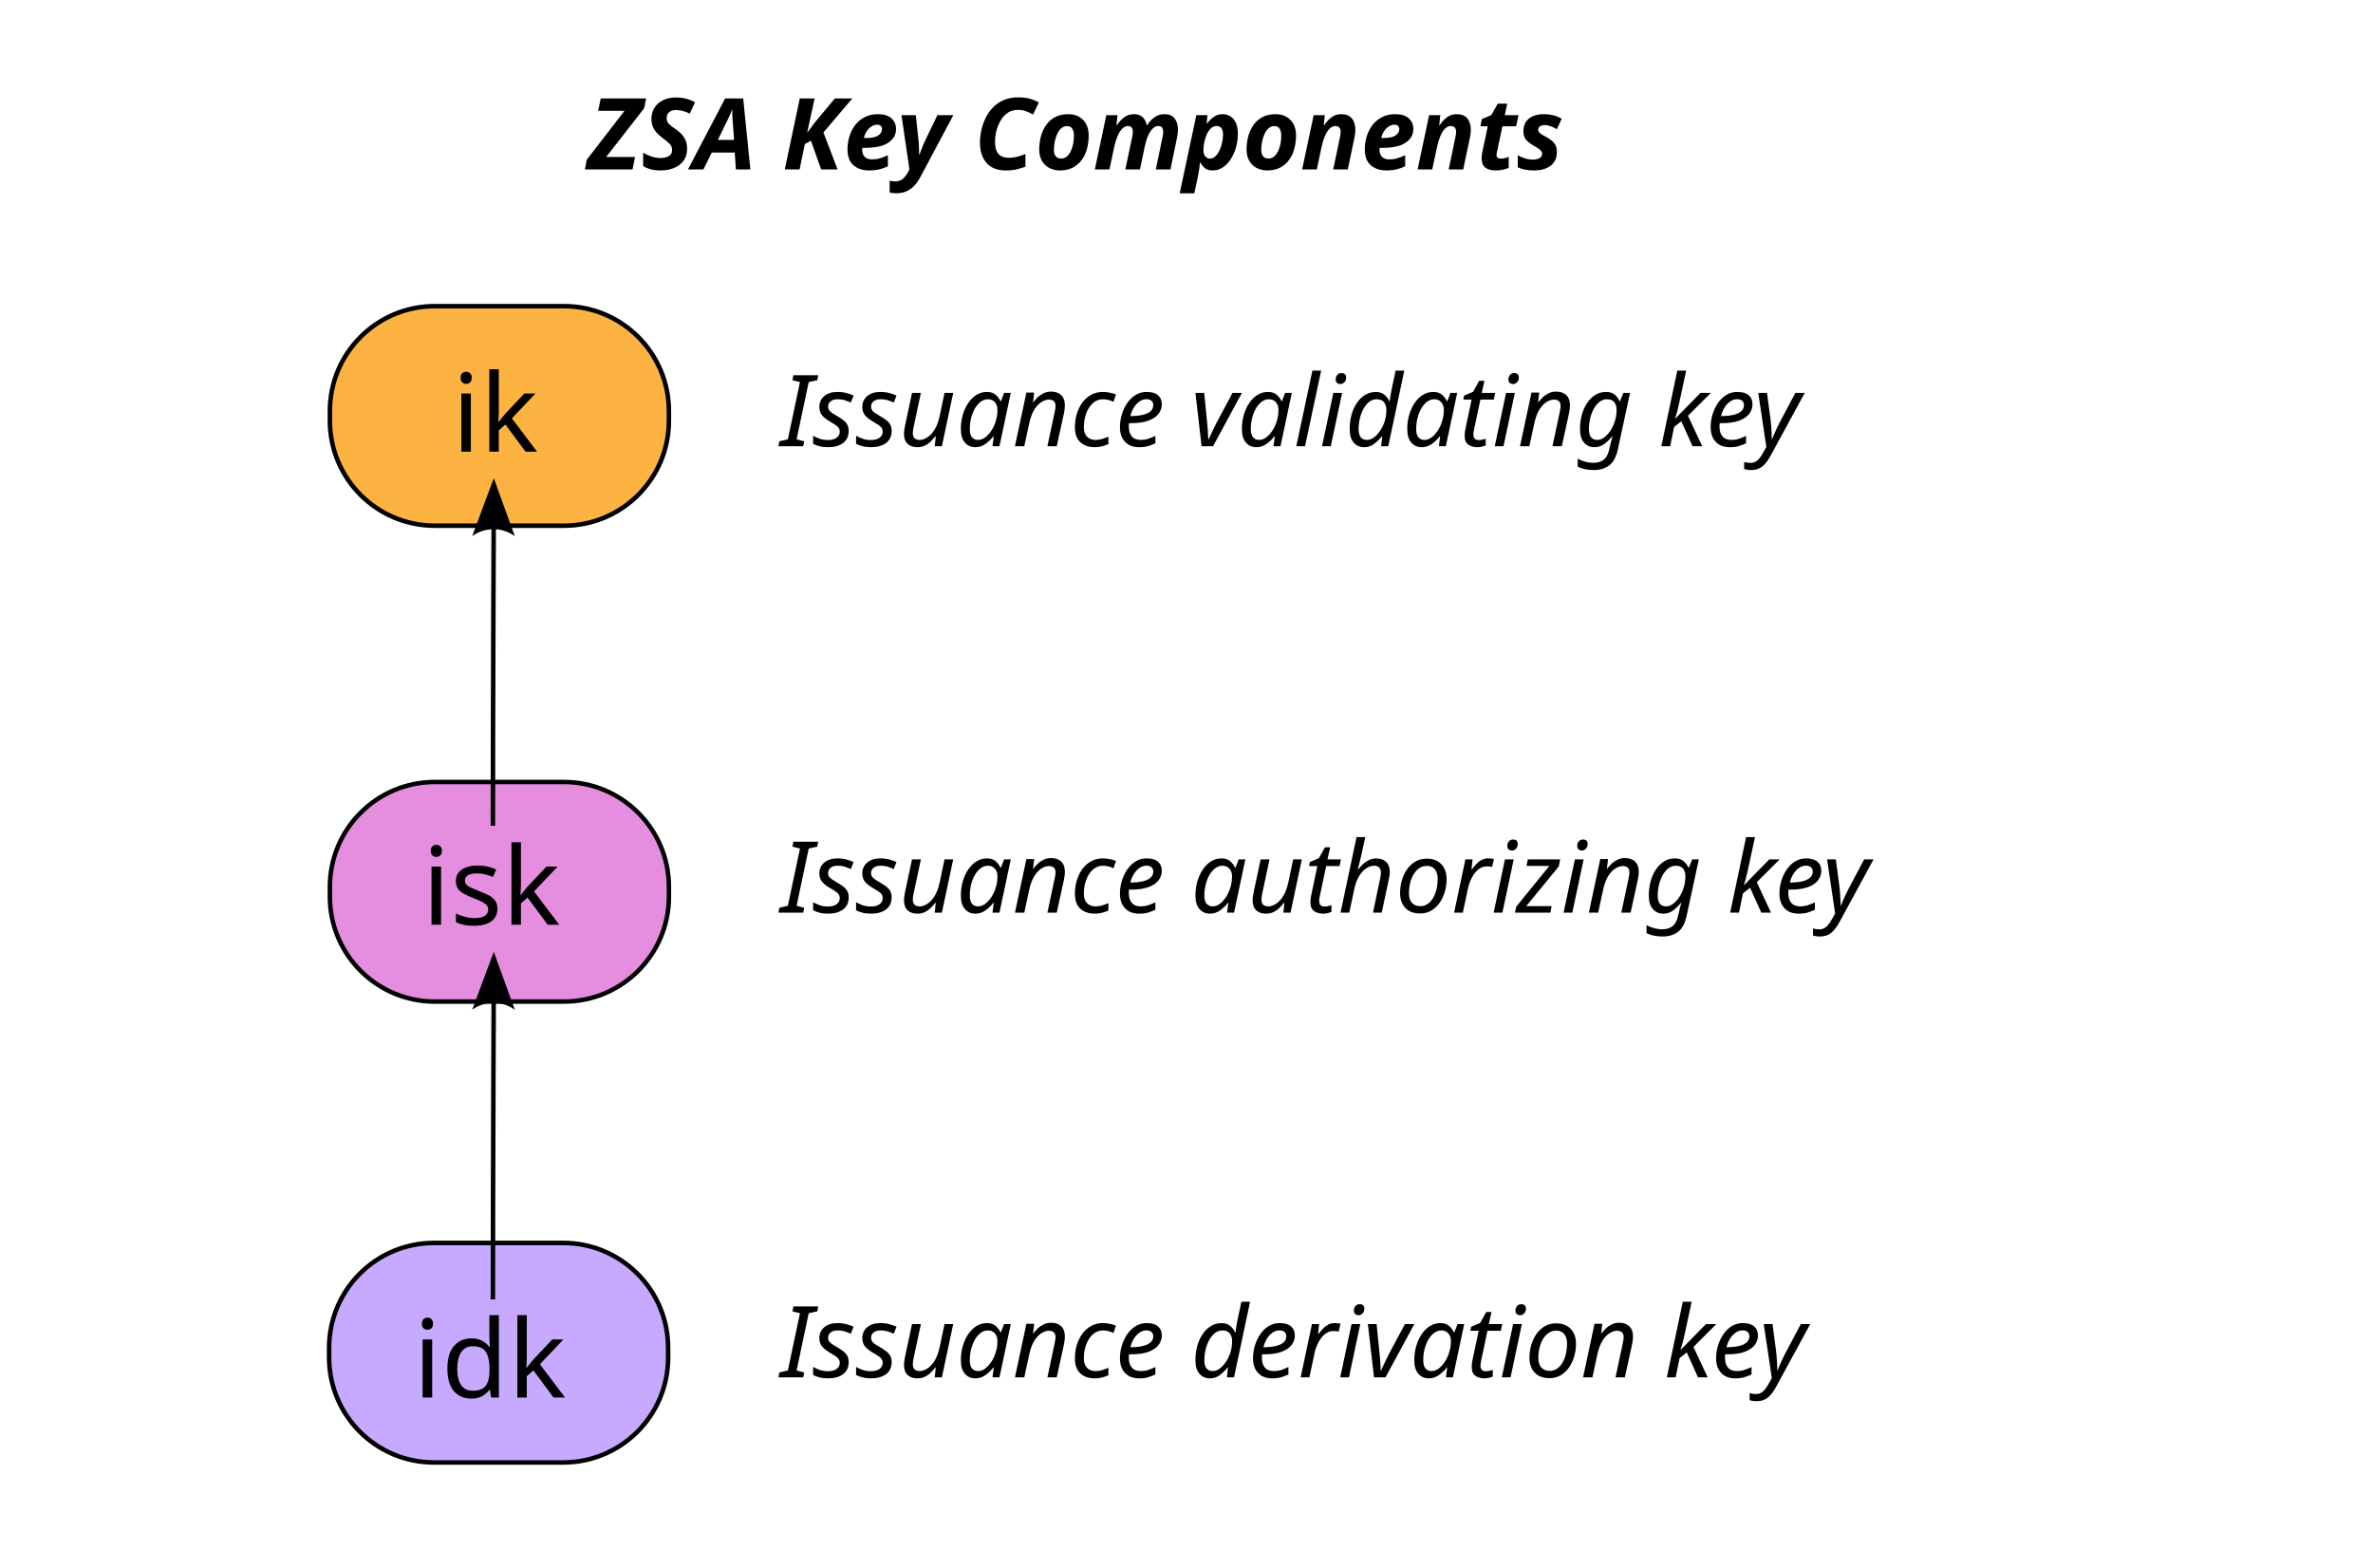
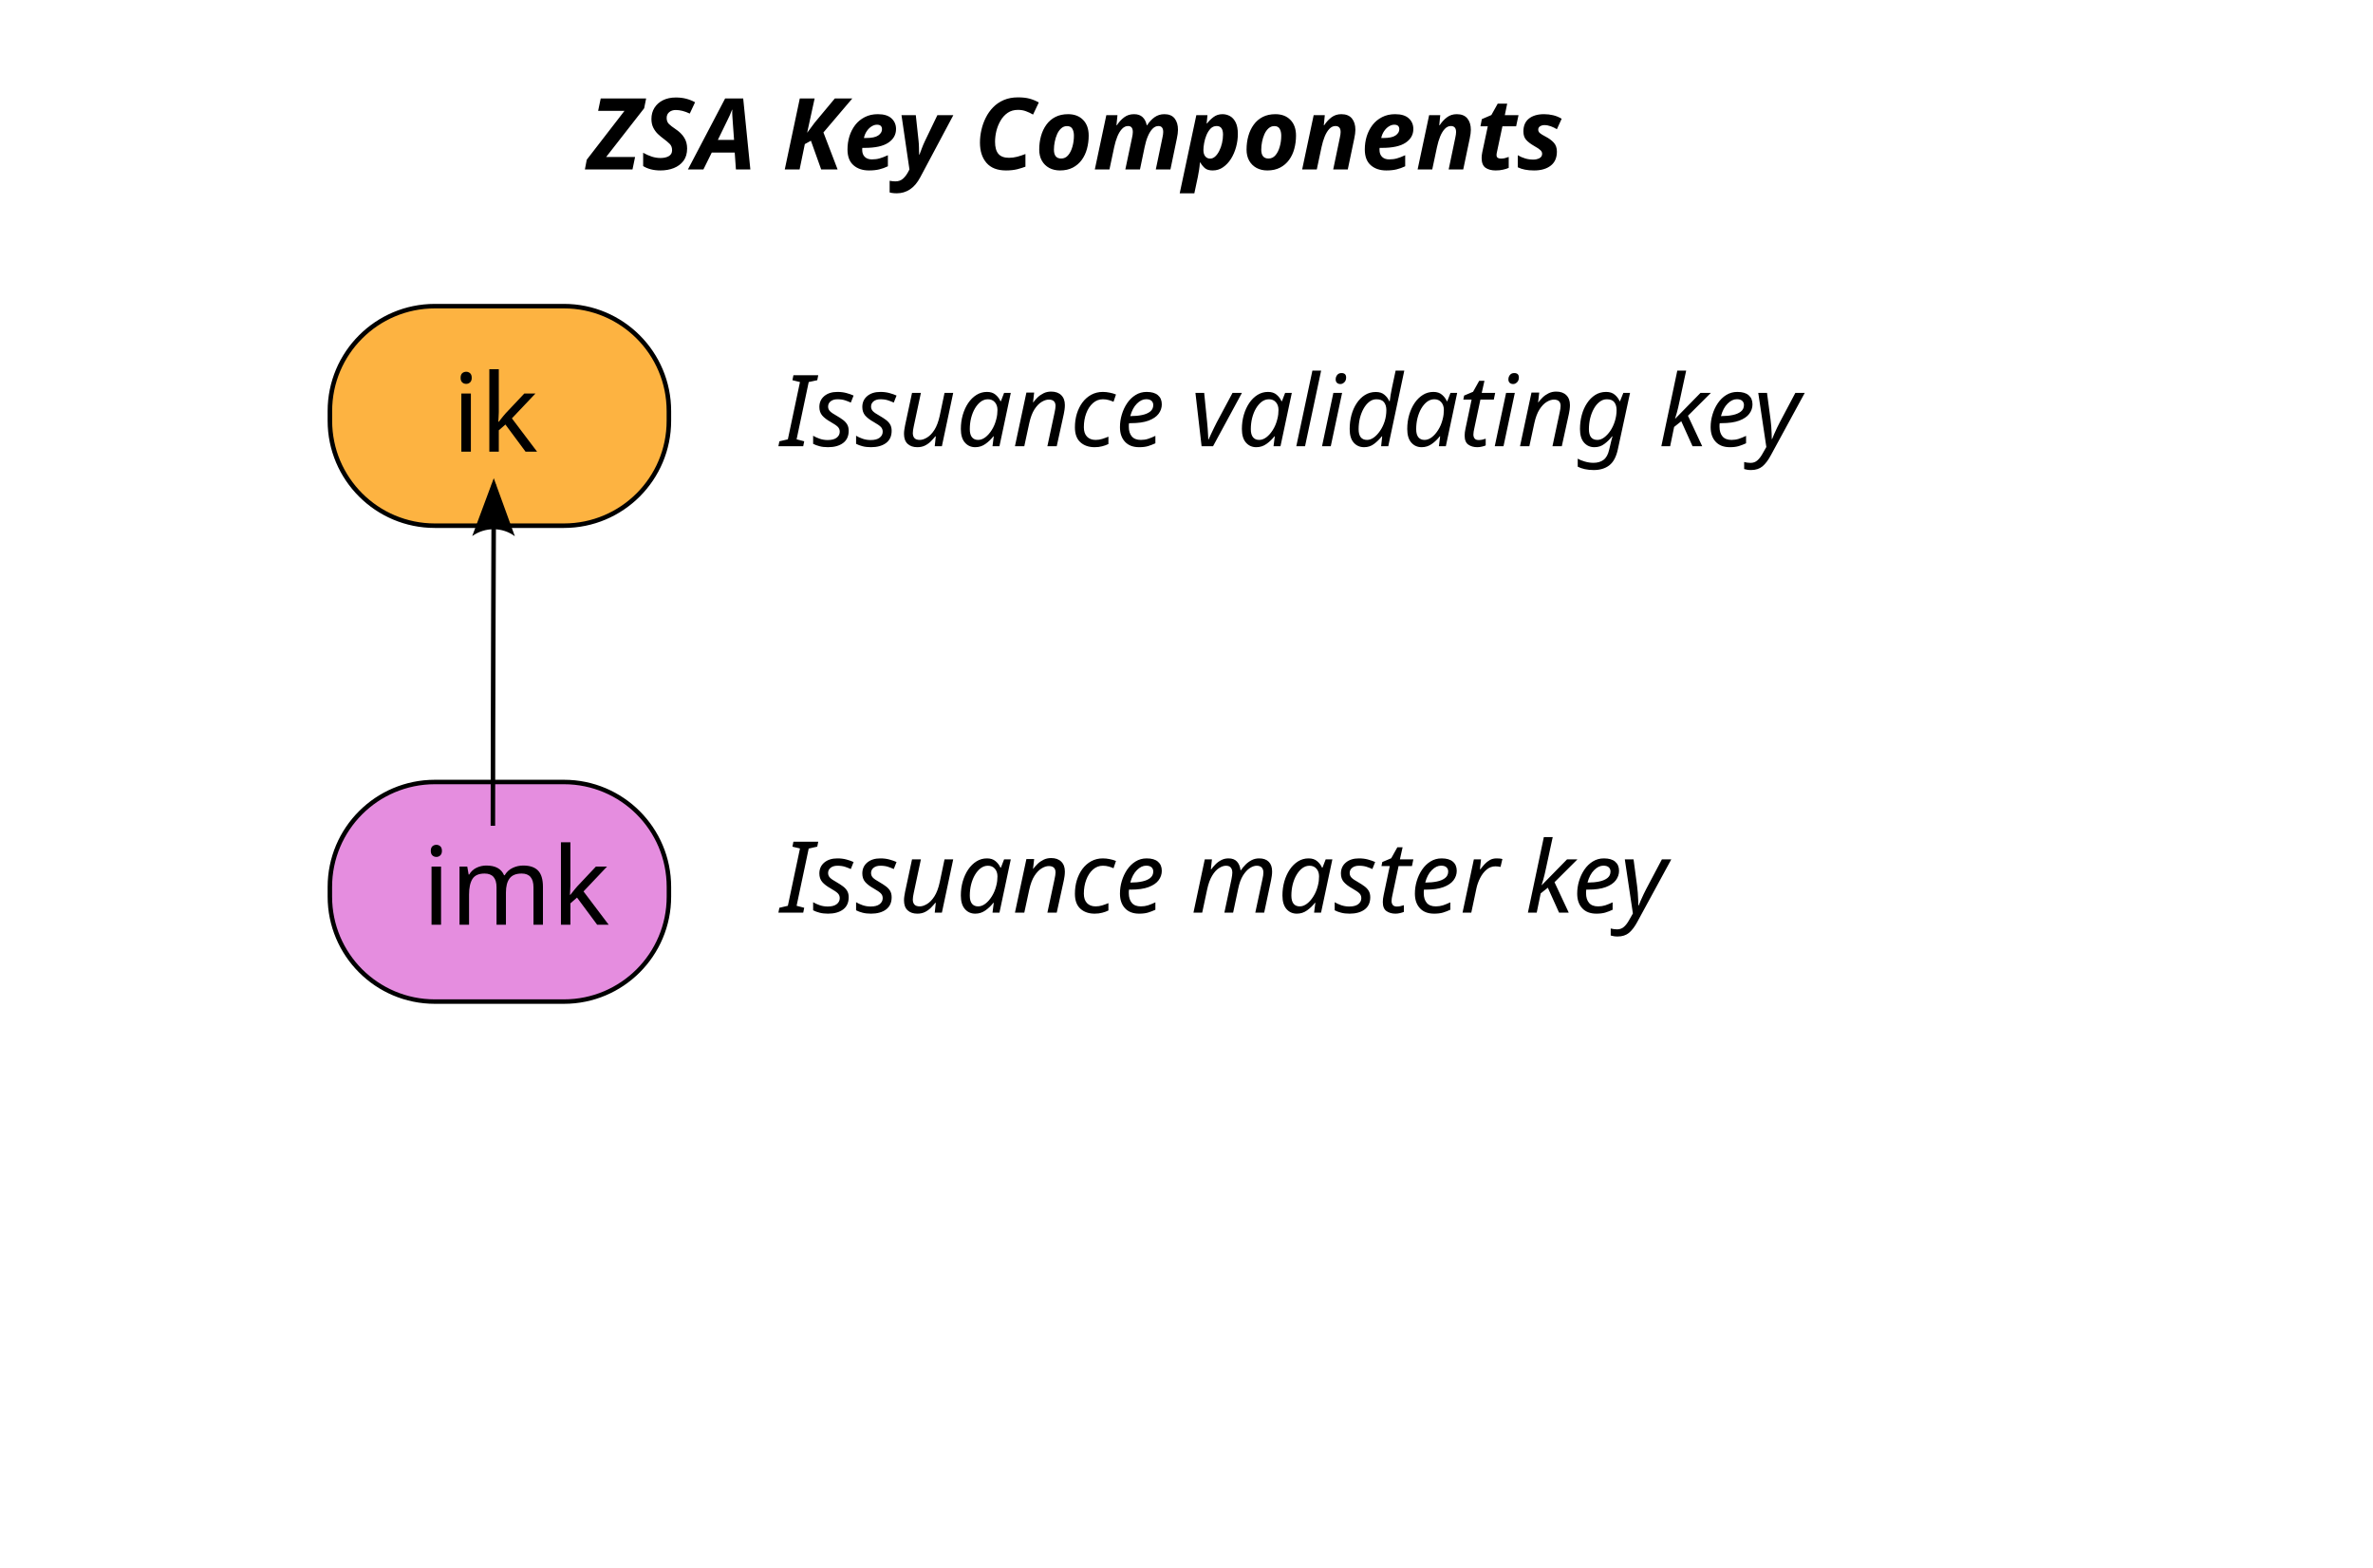
<svg xmlns="http://www.w3.org/2000/svg" width="560" height="370" id="svg2" version="1.1" xml:space="preserve">
  <defs id="defs4">
    <marker style="overflow:visible" id="Arrow2Lend" refX="0" refY="0" orient="auto">
      <path d="M -11.403,-4.733 1.417,-0.019 -11.403,4.695 c 2.048,-2.783 2.036,-6.591 10e-7,-9.428 z" style="fill-rule:evenodd;stroke-width:0.733;stroke-linejoin:round" id="path4007" />
    </marker>
    <marker style="overflow:visible" id="Arrow1Mend" refX="0" refY="0" orient="auto">
      <path style="fill-rule:evenodd;stroke:#000000;stroke-width:0.427pt" d="M -4.267,0 -6.4,2.133 1.067,0 -6.4,-2.133 Z" id="path3995" />
    </marker>
    <marker style="overflow:visible" id="Arrow1Mend-7" refX="0" refY="0" orient="auto">
      <path style="fill-rule:evenodd;stroke:#000000;stroke-width:0.427pt" d="M -4.267,0 -6.4,2.133 1.067,0 -6.4,-2.133 Z" id="path3995-1" />
    </marker>
    <marker style="overflow:visible" id="Arrow1Mend-3" refX="0" refY="0" orient="auto">
      <path style="fill-rule:evenodd;stroke:#000000;stroke-width:0.427pt" d="M -4.267,0 -6.4,2.133 1.067,0 -6.4,-2.133 Z" id="path3995-3" />
    </marker>
    <marker style="overflow:visible" id="Arrow1Mend-3A" refX="0" refY="0" orient="auto">
      <path style="fill:#f10090;fill-rule:evenodd;stroke:#f10090;stroke-width:0.427pt" d="M -4.267,0 -6.4,2.133 1.067,0 -6.4,-2.133 Z" id="path4669" />
    </marker>
    <marker style="overflow:visible" id="Arrow1Mendq" refX="0" refY="0" orient="auto">
      <path style="fill:#000000;fill-rule:evenodd;stroke:#000000;stroke-width:0.427pt" d="M -4.267,0 -6.4,2.133 1.067,0 -6.4,-2.133 Z" id="path4767" />
    </marker>
    <marker style="overflow:visible" id="Arrow1MendJ" refX="0" refY="0" orient="auto">
      <path style="fill:#000000;fill-rule:evenodd;stroke:#000000;stroke-width:0.427pt" d="M -4.267,0 -6.4,2.133 1.067,0 -6.4,-2.133 Z" id="path4770" />
    </marker>
    <marker style="overflow:visible" id="Arrow1Mend-3A2" refX="0" refY="0" orient="auto">
      <path style="fill:#f10090;fill-rule:evenodd;stroke:#f10090;stroke-width:0.427pt" d="M -4.267,0 -6.4,2.133 1.067,0 -6.4,-2.133 Z" id="path4773" />
    </marker>
    <marker style="overflow:visible" id="Arrow2Lendh" refX="0" refY="0" orient="auto">
      <path d="M -11.403,-4.733 1.417,-0.019 -11.403,4.695 c 2.048,-2.783 2.036,-6.591 10e-7,-9.428 z" style="fill:#f10090;fill-rule:evenodd;stroke:#f10090;stroke-width:0.733;stroke-linejoin:round" id="path5670" />
    </marker>
    <marker style="overflow:visible" id="Arrow2Lend-2" refX="0" refY="0" orient="auto">
      <path d="M -11.403,-4.733 1.417,-0.019 -11.403,4.695 c 2.048,-2.783 2.036,-6.591 10e-7,-9.428 z" style="fill-rule:evenodd;stroke-width:0.733;stroke-linejoin:round" id="path4007-6" />
    </marker>
    <marker style="overflow:visible" id="Arrow2Lend-2-8" refX="0" refY="0" orient="auto">
      <path d="M -11.403,-4.733 1.417,-0.019 -11.403,4.695 c 2.048,-2.783 2.036,-6.591 10e-7,-9.428 z" style="fill-rule:evenodd;stroke-width:0.733;stroke-linejoin:round" id="path4007-6-7" />
    </marker>
  </defs>
  <g id="layer1" transform="translate(0,-752.5196)">
    <rect ry="24.768" y="937.073" x="77.844" height="51.821" width="80.012" id="rect2985-9-36-9-2" style="fill:#e58ddf;fill-opacity:1;stroke:#000000;stroke-width:1.055;stroke-miterlimit:4;stroke-dasharray:none;stroke-dashoffset:0;stroke-opacity:1" />
-     <rect style="fill:#c7aaff;fill-opacity:1;stroke:#000000;stroke-width:1.067;stroke-miterlimit:4;stroke-dasharray:none;stroke-dashoffset:0;stroke-opacity:1" id="rect2985-9-36-9" width="80" height="51.81" x="77.666" y="1045.853" ry="24.762" />
    <rect ry="24.762" y="824.772" x="77.85" height="51.81" width="80" id="rect2985-9-7-8" style="fill:#fdb341;fill-opacity:1;stroke:#000000;stroke-width:1.067;stroke-miterlimit:4;stroke-dasharray:none;stroke-dashoffset:0;stroke-opacity:1" />
-     <text id="text3755-4" y="1082.341" x="97.566" style="font-style:normal;font-weight:normal;font-size:25.6px;line-height:125%;font-family:Sans;letter-spacing:0px;word-spacing:0px;fill:#000000;fill-opacity:1;stroke:none;stroke-width:1.067" xml:space="preserve">
-       <tspan y="1082.341" x="97.566" id="tspan3757-5" style="stroke-width:1.067">idk</tspan>
-     </text>
    <text id="text3850" y="857.824" x="184.16" style="font-style:italic;font-variant:normal;font-weight:normal;font-stretch:normal;font-size:19.2px;line-height:125%;font-family:Serif;-inkscape-font-specification:'Serif Italic';letter-spacing:0px;word-spacing:0px;fill:#000000;fill-opacity:1;stroke:none;stroke-width:1.067" xml:space="preserve">
      <tspan style="font-style:italic;font-variant:normal;font-weight:normal;font-stretch:normal;font-size:23.467px;font-family:Quattrocento;-inkscape-font-specification:'Quattrocento Italic';stroke-width:1.067" y="857.824" x="184.16" id="tspan3852">Issuance validating key</tspan>
-     </text>
-     <text id="text3850-3-1" y="1077.58" x="184.16" style="font-style:italic;font-variant:normal;font-weight:normal;font-stretch:normal;font-size:19.2px;line-height:125%;font-family:Serif;-inkscape-font-specification:'Serif Italic';letter-spacing:0px;word-spacing:0px;fill:#000000;fill-opacity:1;stroke:none;stroke-width:1.067" xml:space="preserve">
-       <tspan style="font-style:italic;font-variant:normal;font-weight:normal;font-stretch:normal;font-size:23.467px;font-family:Quattrocento;-inkscape-font-specification:'Quattrocento Italic';stroke-width:1.067" y="1077.58" x="184.16" id="tspan3852-9-9">Issuance derivation key</tspan>
    </text>
    <text id="text3850-7" y="792.51" x="138.731" style="font-style:italic;font-variant:normal;font-weight:normal;font-stretch:normal;font-size:19.2px;line-height:125%;font-family:Serif;-inkscape-font-specification:'Serif Italic';letter-spacing:0px;word-spacing:0px;fill:#000000;fill-opacity:1;stroke:none;stroke-width:1.067" xml:space="preserve">
      <tspan style="font-style:italic;font-variant:normal;font-weight:bold;font-stretch:normal;font-size:23.467px;font-family:Quattrocento;-inkscape-font-specification:'Quattrocento Italic';stroke-width:1.067" y="792.51" x="138.731" id="tspan3852-97">ZSA Key Components</tspan>
    </text>
    <text id="text3755-6" y="970.754" x="99.665" style="font-style:normal;font-weight:normal;font-size:25.6px;line-height:125%;font-family:Sans;letter-spacing:0px;word-spacing:0px;fill:#000000;fill-opacity:1;stroke:none;stroke-width:1.067" xml:space="preserve">
-       <tspan y="970.754" x="99.665" id="tspan3757-7" style="stroke-width:1.067">isk</tspan>
+       <tspan y="970.754" x="99.665" id="tspan3757-7" style="stroke-width:1.067">imk</tspan>
    </text>
    <text id="text3755-6-6" y="859.113" x="106.699" style="font-style:normal;font-weight:normal;font-size:25.6px;line-height:125%;font-family:Sans;letter-spacing:0px;word-spacing:0px;fill:#000000;fill-opacity:1;stroke:none;stroke-width:1.067" xml:space="preserve">
      <tspan y="859.113" x="106.699" id="tspan3757-7-0" style="stroke-width:1.067">ik</tspan>
    </text>
    <text id="text3850-3-0" y="967.912" x="184.16" style="font-style:italic;font-variant:normal;font-weight:normal;font-stretch:normal;font-size:19.2px;line-height:125%;font-family:Serif;-inkscape-font-specification:'Serif Italic';letter-spacing:0px;word-spacing:0px;fill:#000000;fill-opacity:1;stroke:none;stroke-width:1.067" xml:space="preserve">
-       <tspan style="font-style:italic;font-variant:normal;font-weight:normal;font-stretch:normal;font-size:23.467px;font-family:Quattrocento;-inkscape-font-specification:'Quattrocento Italic';stroke-width:1.067" y="967.912" x="184.16" id="tspan3852-9-93">Issuance authorizing key</tspan>
+       <tspan style="font-style:italic;font-variant:normal;font-weight:normal;font-stretch:normal;font-size:23.467px;font-family:Quattrocento;-inkscape-font-specification:'Quattrocento Italic';stroke-width:1.067" y="967.912" x="184.16" id="tspan3852-9-93">Issuance master key</tspan>
    </text>
-     <path id="path3980" d="m 116.316,1059.174 c -0.003,-22.79 0.224,-80.516 0.224,-80.516" style="fill:none;stroke:#000000;stroke-width:1.067px;stroke-linecap:butt;stroke-linejoin:miter;stroke-opacity:1;marker-end:url(#Arrow2Lend)" />
    <path id="path3980-1" d="m 116.315,947.401 c -0.003,-22.79 0.224,-80.516 0.224,-80.516" style="fill:none;stroke:#000000;stroke-width:1.067px;stroke-linecap:butt;stroke-linejoin:miter;stroke-opacity:1;marker-end:url(#Arrow2Lend-2)" />
  </g>
</svg>
